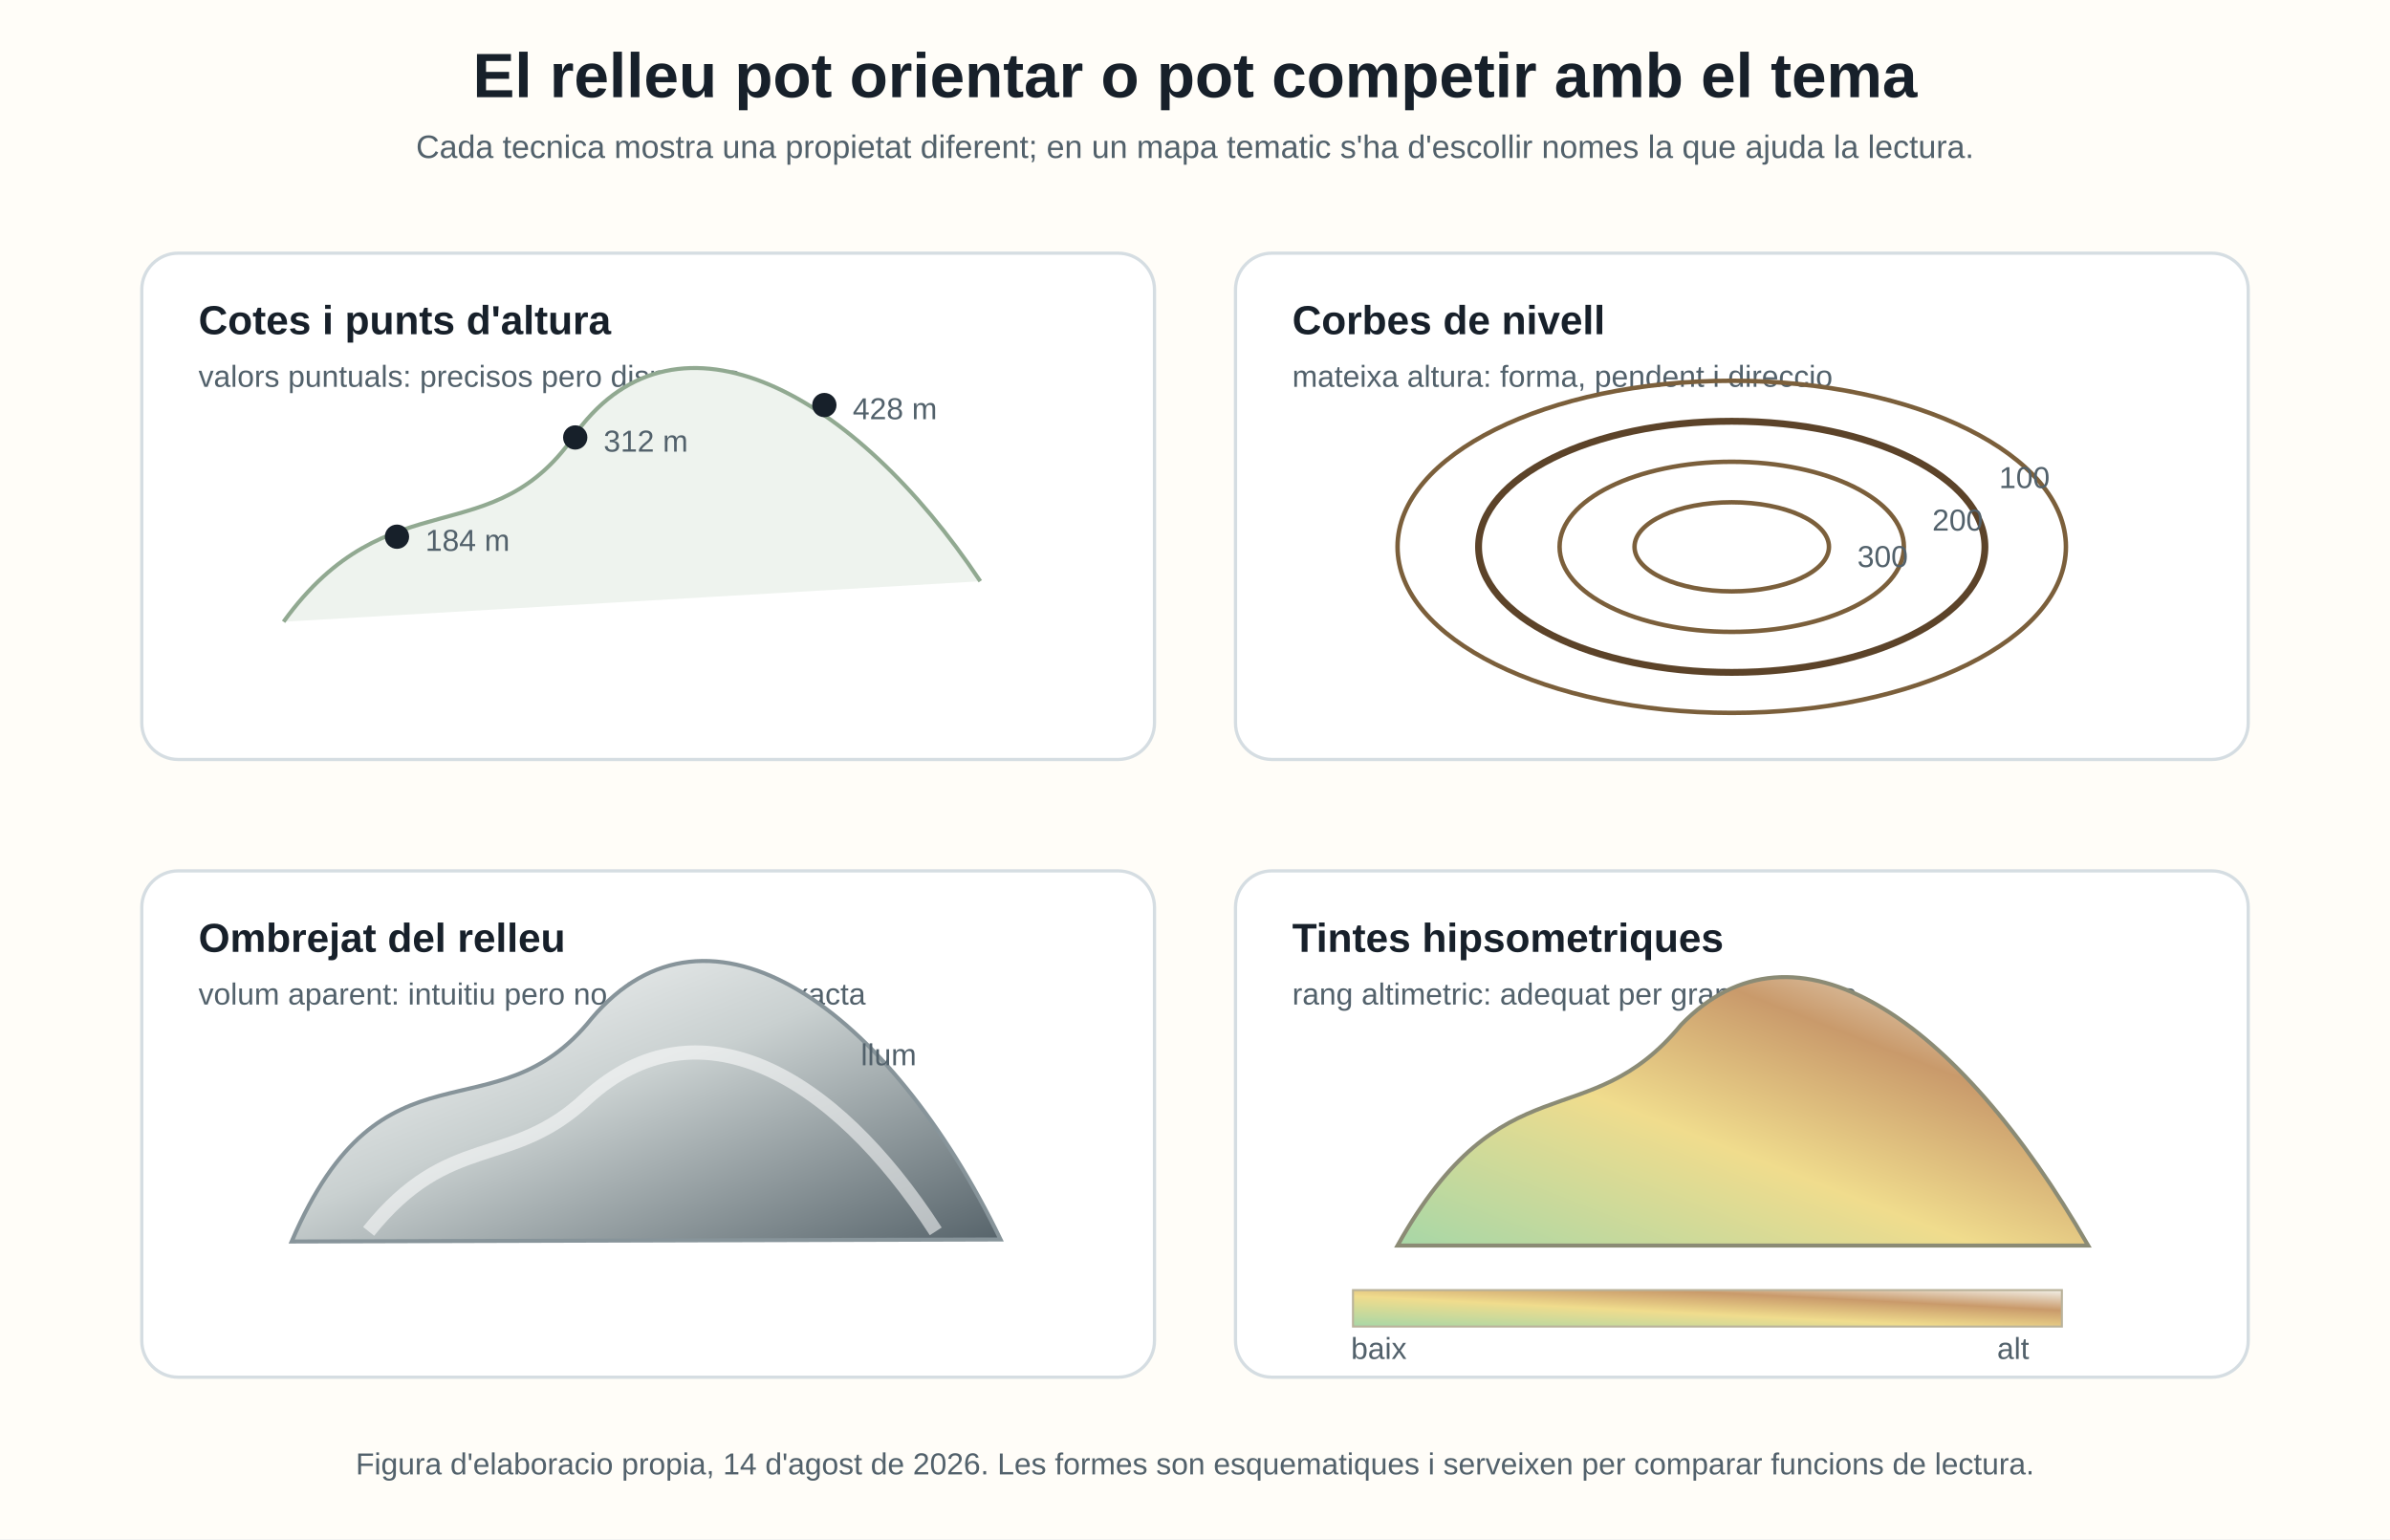
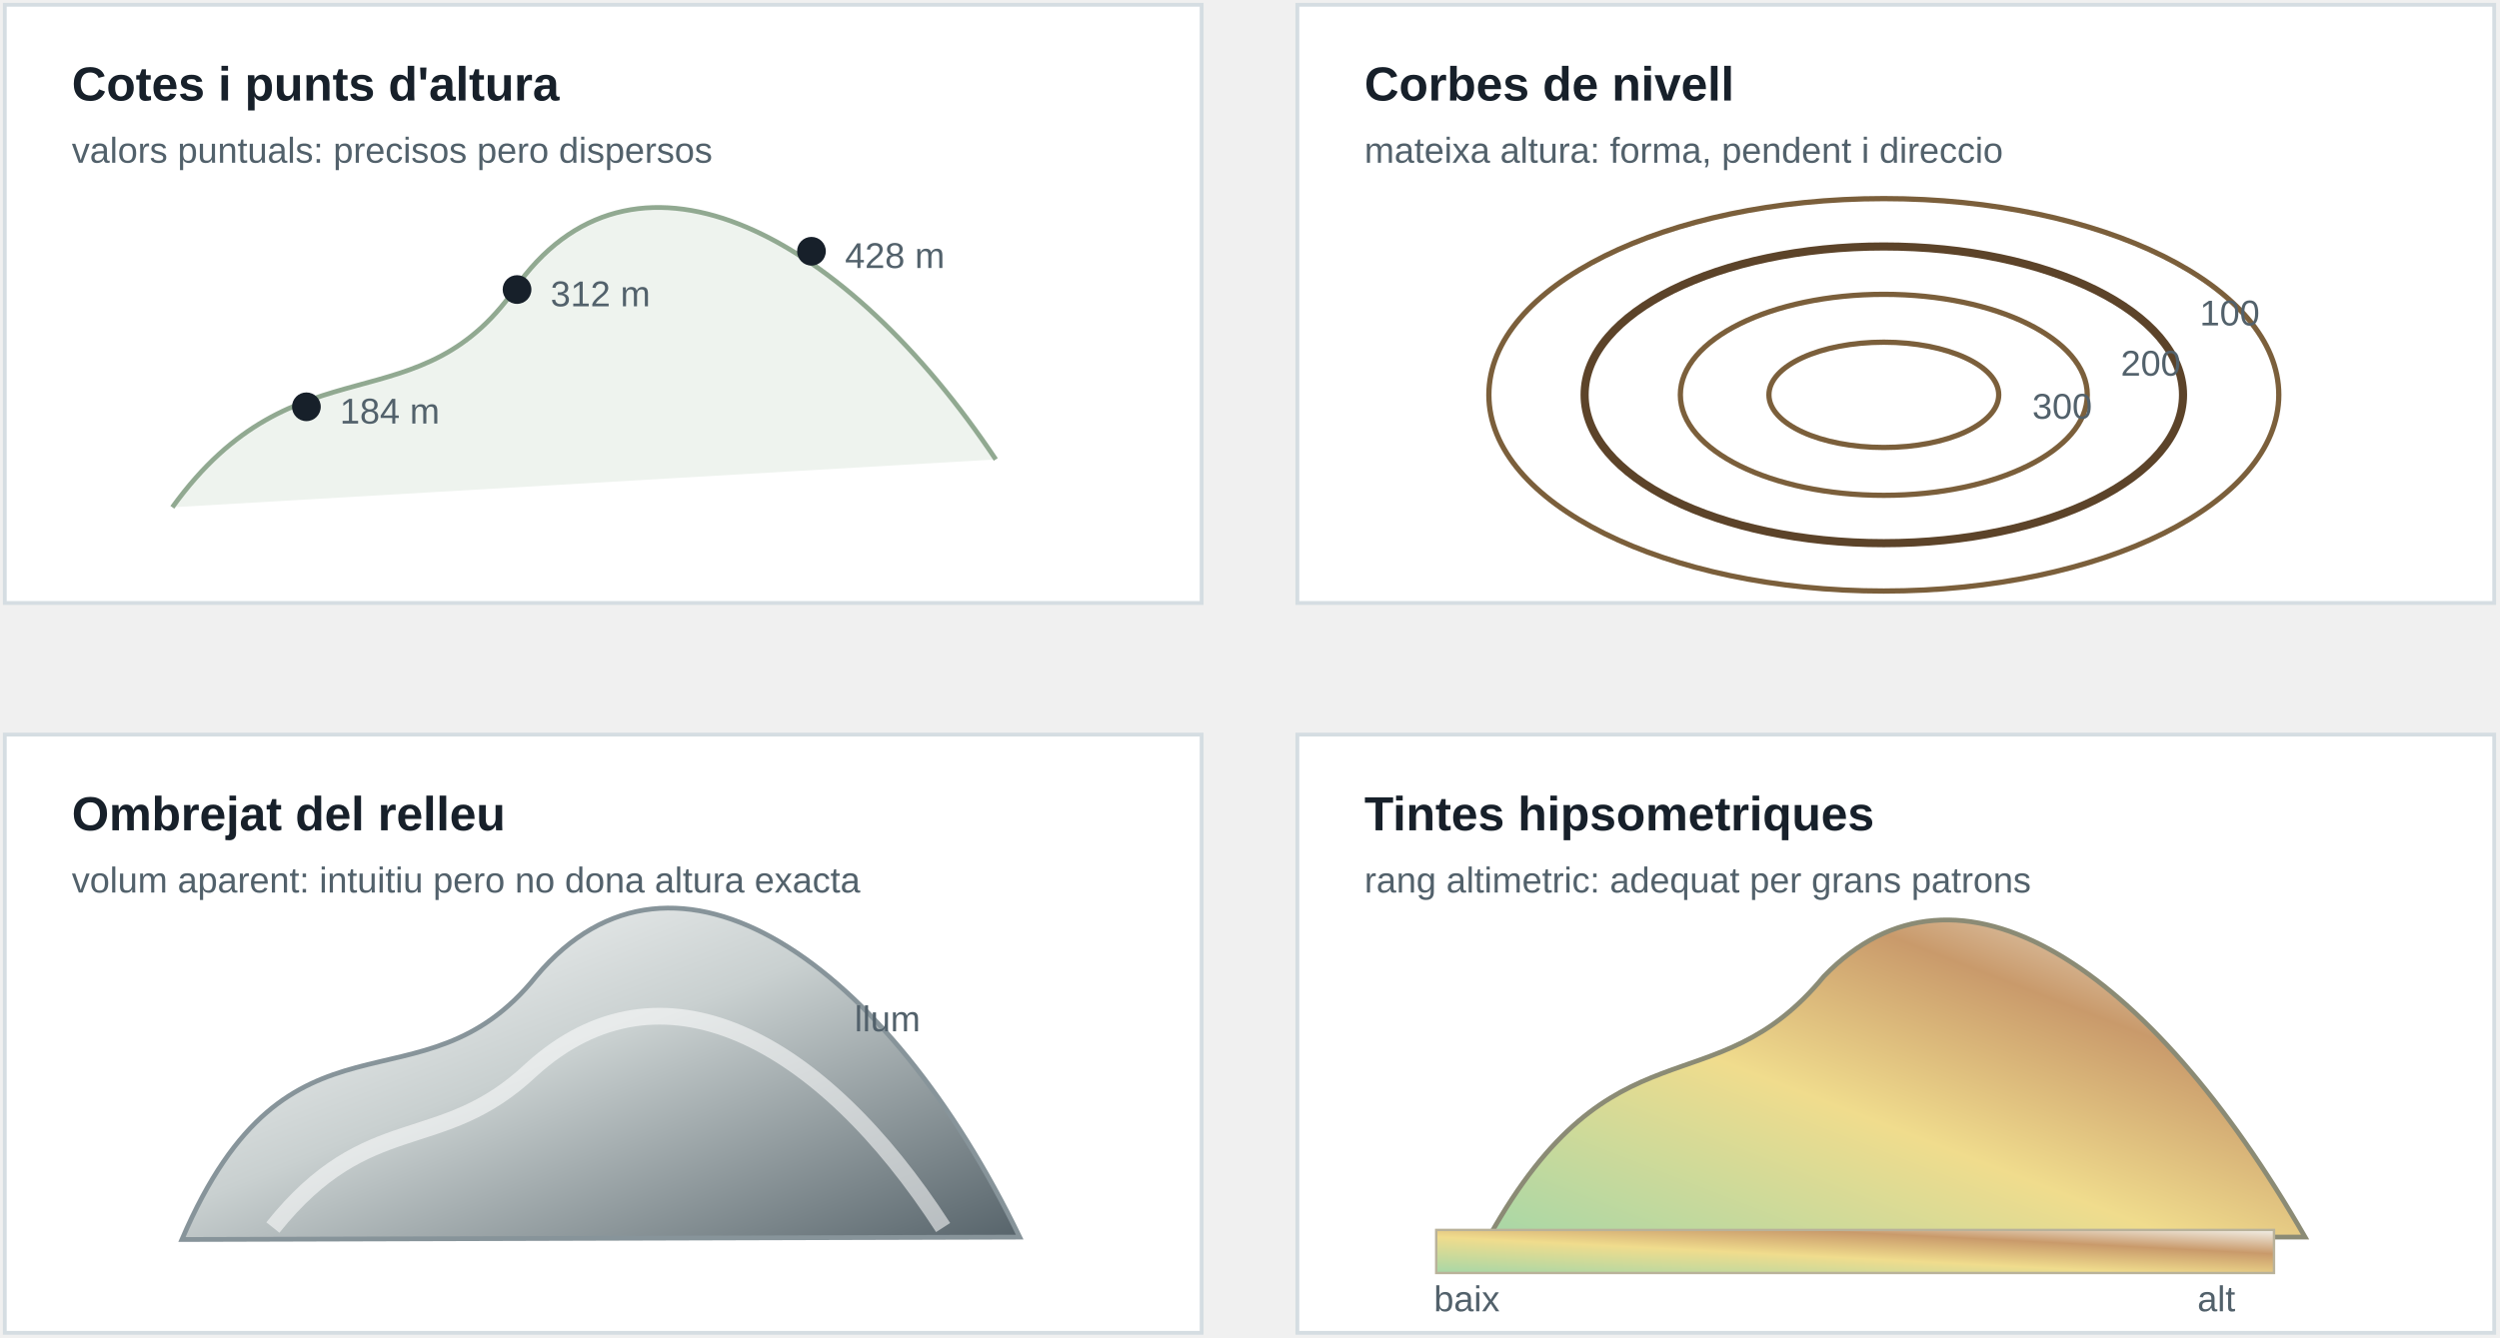
- <svg xmlns="http://www.w3.org/2000/svg" width="1180" height="760" viewBox="0 0 1180 760" role="img" aria-labelledby="title desc">
+ <svg xmlns="http://www.w3.org/2000/svg" width="1044" height="559" viewBox="68 123 1044 559" role="img" aria-labelledby="title desc">
  <defs>
    <style>
-       .bg { fill: #fffdf8; }
-       .card { fill: #ffffff; stroke: #d5dde2; stroke-width: 1.6; rx: 18; }
-       .title { font: 700 31px Arial, 'Liberation Sans', sans-serif; fill: #17202a; }
-       .subtitle { font: 16px Arial, 'Liberation Sans', sans-serif; fill: #52616b; }
+       .card { fill: #ffffff; stroke: #d5dde2; stroke-width: 1.6; }
      .label { font: 700 20px Arial, 'Liberation Sans', sans-serif; fill: #17202a; }
      .small { font: 15px Arial, 'Liberation Sans', sans-serif; fill: #52616b; }
      .contour { fill: none; stroke: #7b5f3b; stroke-width: 2.2; }
      .index { fill: none; stroke: #5c4329; stroke-width: 3.4; }
      .spot { fill: #17202a; }
    </style>
    <linearGradient id="shade" x1="0" x2="1" y1="0" y2="1">
      <stop offset="0" stop-color="#ffffff" />
      <stop offset="0.45" stop-color="#c9d0d0" />
      <stop offset="1" stop-color="#56636a" />
    </linearGradient>
    <linearGradient id="hypso" x1="0" x2="1" y1="1" y2="0">
      <stop offset="0" stop-color="#a7d7a7" />
      <stop offset="0.42" stop-color="#f0dc8d" />
      <stop offset="0.72" stop-color="#c99a6b" />
      <stop offset="1" stop-color="#f2f0e8" />
    </linearGradient>
  </defs>
-   <rect class="bg" width="1180" height="760" />
-   <text x="590" y="48" text-anchor="middle" class="title">El relleu pot orientar o pot competir amb el tema</text>
-   <text x="590" y="78" text-anchor="middle" class="subtitle">Cada tecnica mostra una propietat diferent; en un mapa tematic s'ha d'escollir nomes la que ajuda la lectura.</text>
  <g transform="translate(70 125)">
    <rect class="card" width="500" height="250" />
    <text x="28" y="40" class="label">Cotes i punts d'altura</text>
    <text x="28" y="66" class="small">valors puntuals: precisos pero dispersos</text>
-     <path d="M70,182 C122,110 174,150 215,88 C265,21 352,69 414,162" fill="#eef3ee" stroke="#91a991" stroke-width="2" />
-     <circle cx="214" cy="91" r="6" class="spot" />
-     <text x="228" y="98" class="small">312 m</text>
-     <circle cx="337" cy="75" r="6" class="spot" />
-     <text x="351" y="82" class="small">428 m</text>
-     <circle cx="126" cy="140" r="6" class="spot" />
-     <text x="140" y="147" class="small">184 m</text>
+     <g transform="translate(0 28)">
+       <path d="M70,182 C122,110 174,150 215,88 C265,21 352,69 414,162" fill="#eef3ee" stroke="#91a991" stroke-width="2" />
+       <circle cx="214" cy="91" r="6" class="spot" />
+       <text x="228" y="98" class="small">312 m</text>
+       <circle cx="337" cy="75" r="6" class="spot" />
+       <text x="351" y="82" class="small">428 m</text>
+       <circle cx="126" cy="140" r="6" class="spot" />
+       <text x="140" y="147" class="small">184 m</text>
+     </g>
  </g>
  <g transform="translate(610 125)">
    <rect class="card" width="500" height="250" />
    <text x="28" y="40" class="label">Corbes de nivell</text>
    <text x="28" y="66" class="small">mateixa altura: forma, pendent i direccio</text>
-     <ellipse cx="245" cy="145" rx="165" ry="82" class="contour" />
-     <ellipse cx="245" cy="145" rx="125" ry="62" class="index" />
-     <ellipse cx="245" cy="145" rx="85" ry="42" class="contour" />
-     <ellipse cx="245" cy="145" rx="48" ry="22" class="contour" />
-     <text x="377" y="116" class="small">100</text>
-     <text x="344" y="137" class="small">200</text>
-     <text x="307" y="155" class="small">300</text>
+     <g transform="translate(0 18)">
+       <ellipse cx="245" cy="145" rx="165" ry="82" class="contour" />
+       <ellipse cx="245" cy="145" rx="125" ry="62" class="index" />
+       <ellipse cx="245" cy="145" rx="85" ry="42" class="contour" />
+       <ellipse cx="245" cy="145" rx="48" ry="22" class="contour" />
+       <text x="377" y="116" class="small">100</text>
+       <text x="344" y="137" class="small">200</text>
+       <text x="307" y="155" class="small">300</text>
+     </g>
  </g>
  <g transform="translate(70 430)">
    <rect class="card" width="500" height="250" />
    <text x="28" y="40" class="label">Ombrejat del relleu</text>
    <text x="28" y="66" class="small">volum aparent: intuitiu pero no dona altura exacta</text>
-     <path d="M74,183 C119,78 174,133 222,73 C280,4 369,68 424,182 Z" fill="url(#shade)" stroke="#87949a" stroke-width="2" />
-     <path d="M112,178 C152,128 182,148 220,112 C274,63 341,99 392,178" fill="none" stroke="#ffffff" stroke-width="7" opacity=".55" />
-     <text x="355" y="96" class="small">llum</text>
+     <g transform="translate(0 28)">
+       <path d="M74,183 C119,78 174,133 222,73 C280,4 369,68 424,182 Z" fill="url(#shade)" stroke="#87949a" stroke-width="2" />
+       <path d="M112,178 C152,128 182,148 220,112 C274,63 341,99 392,178" fill="none" stroke="#ffffff" stroke-width="7" opacity=".55" />
+       <text x="355" y="96" class="small">llum</text>
+     </g>
  </g>
  <g transform="translate(610 430)">
    <rect class="card" width="500" height="250" />
    <text x="28" y="40" class="label">Tintes hipsometriques</text>
    <text x="28" y="66" class="small">rang altimetric: adequat per grans patrons</text>
-     <path d="M80,185 C132,92 174,132 220,76 C276,18 356,72 421,185 Z" fill="url(#hypso)" stroke="#8b8b75" stroke-width="2" />
+     <path d="M80,210 C132,117 174,157 220,101 C276,43 356,97 421,210 Z" fill="url(#hypso)" stroke="#8b8b75" stroke-width="2" />
    <rect x="58" y="207" width="350" height="18" fill="url(#hypso)" stroke="#b9b29a" />
    <text x="57" y="241" class="small">baix</text>
    <text x="376" y="241" class="small">alt</text>
  </g>
-   <text x="590" y="728" text-anchor="middle" class="small">Figura d'elaboracio propia, 14 d'agost de 2026. Les formes son esquematiques i serveixen per comparar funcions de lectura.</text>
</svg>
